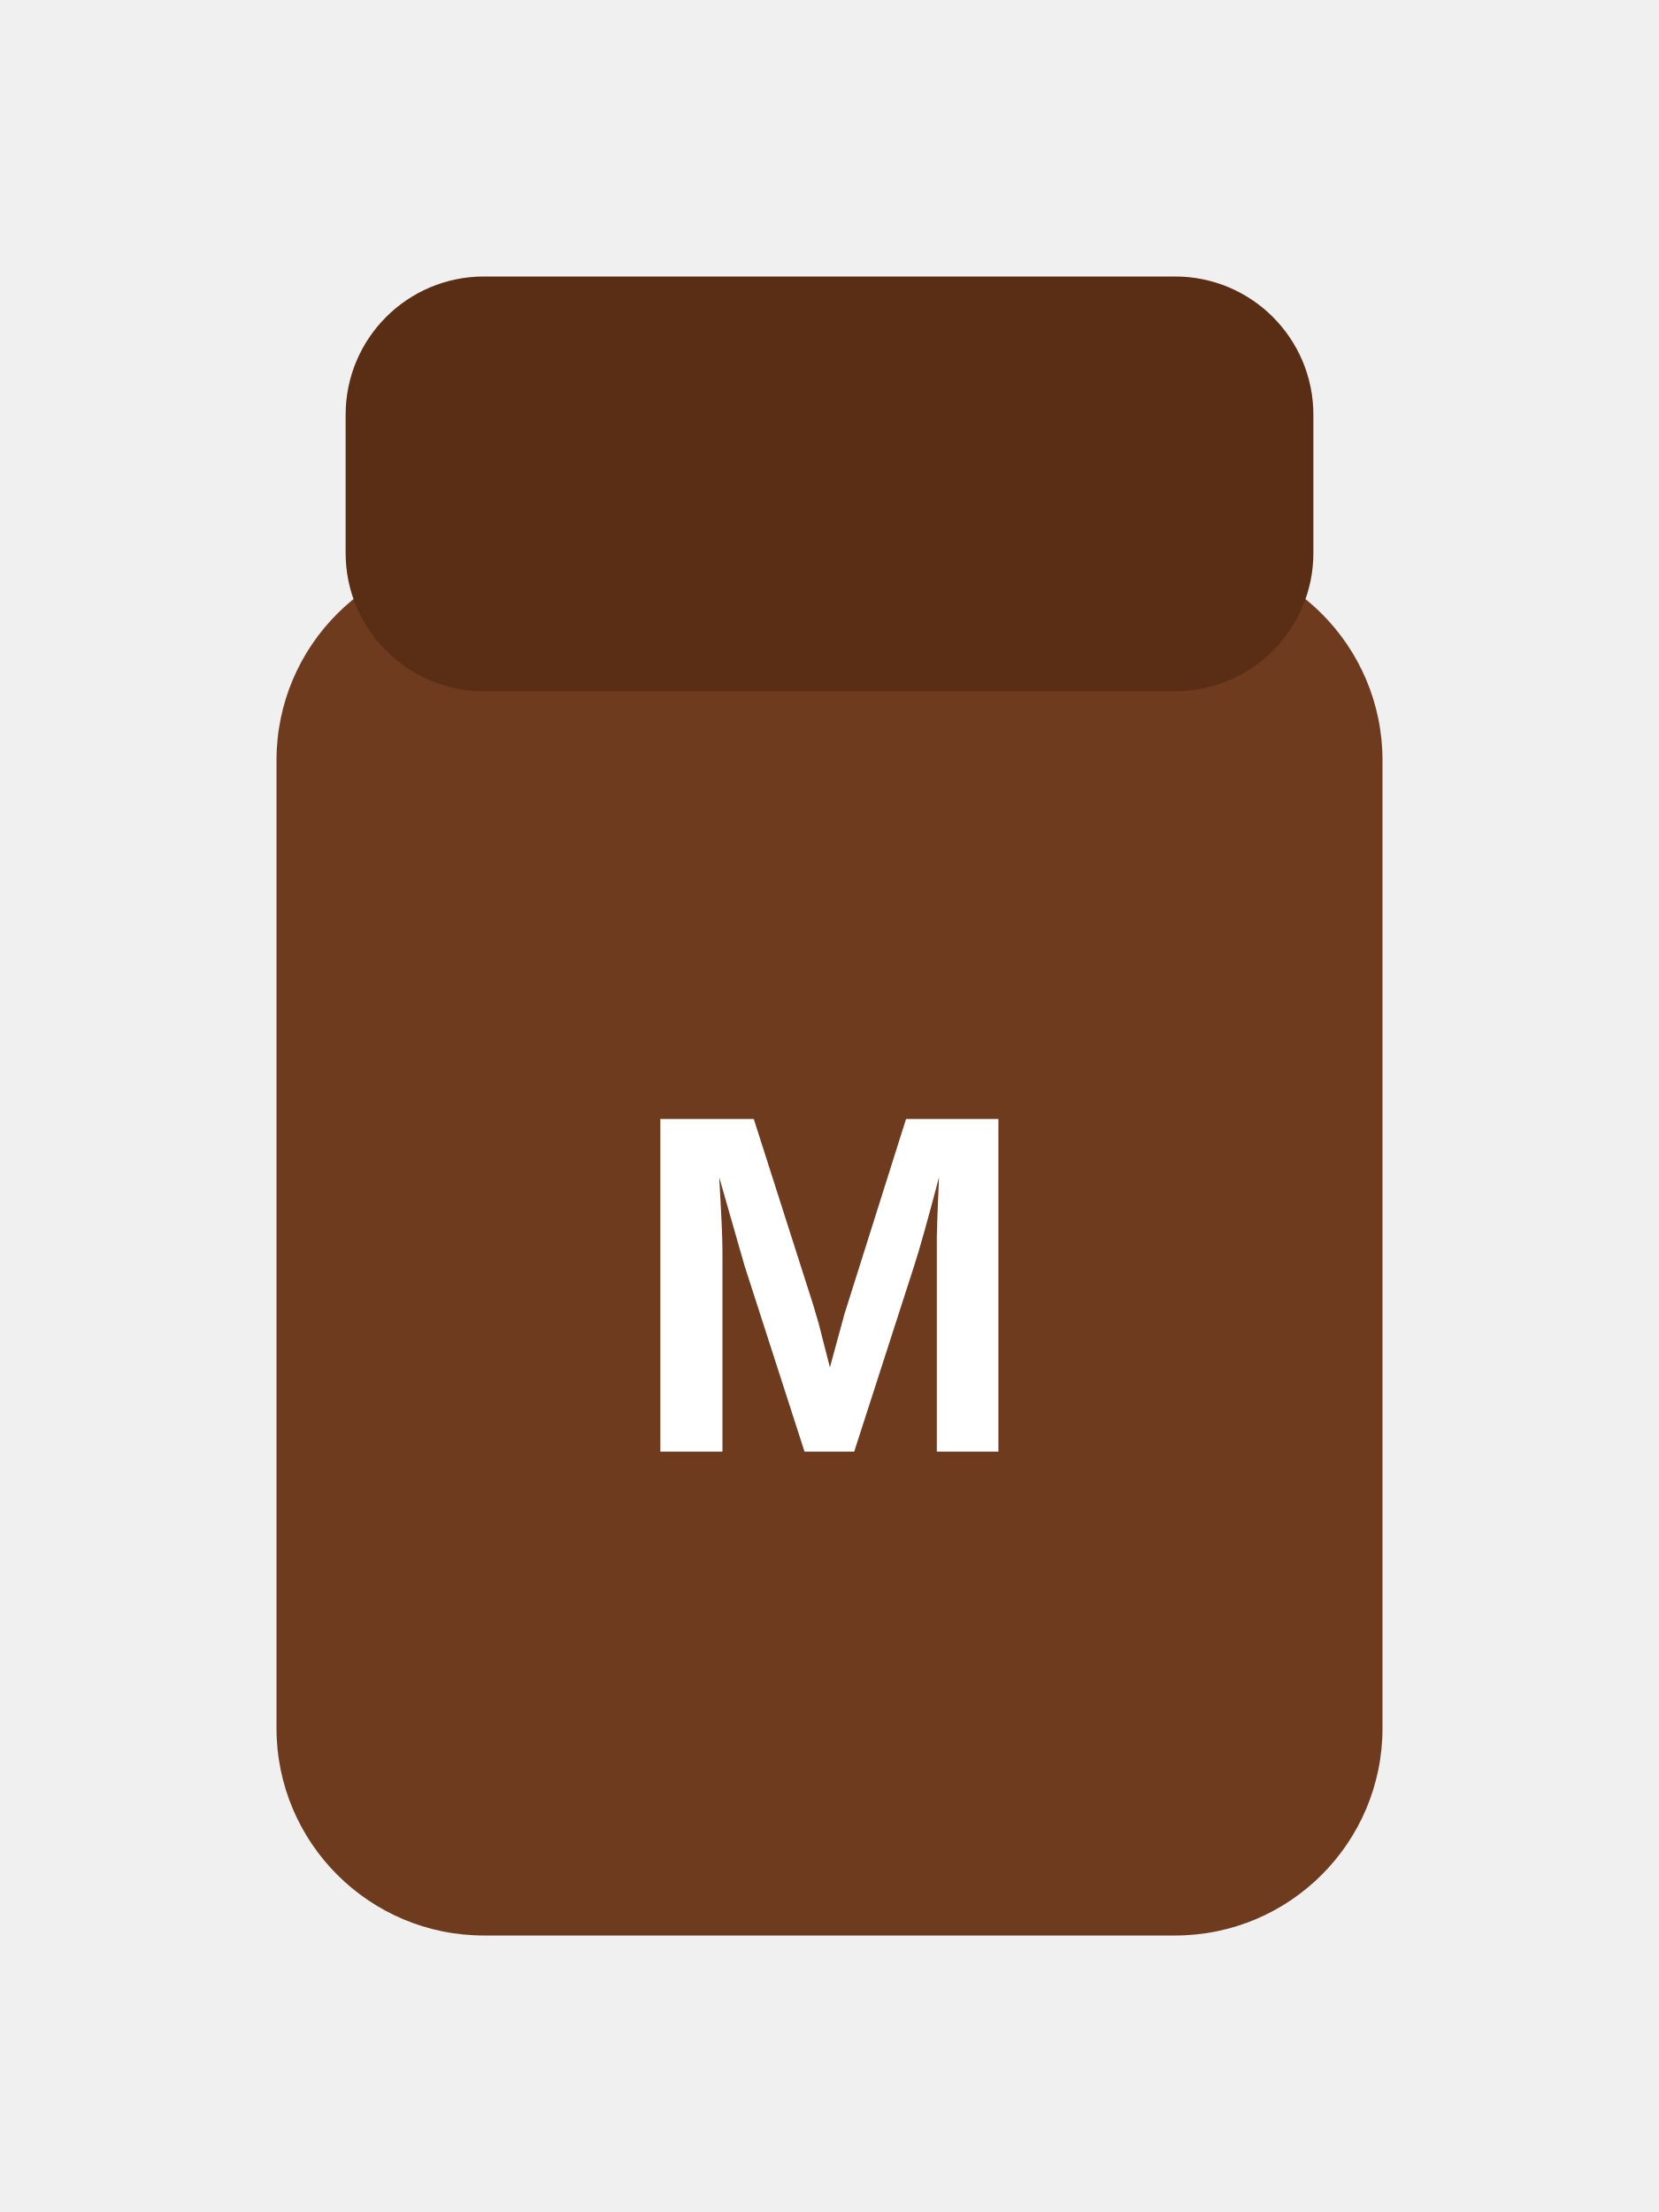
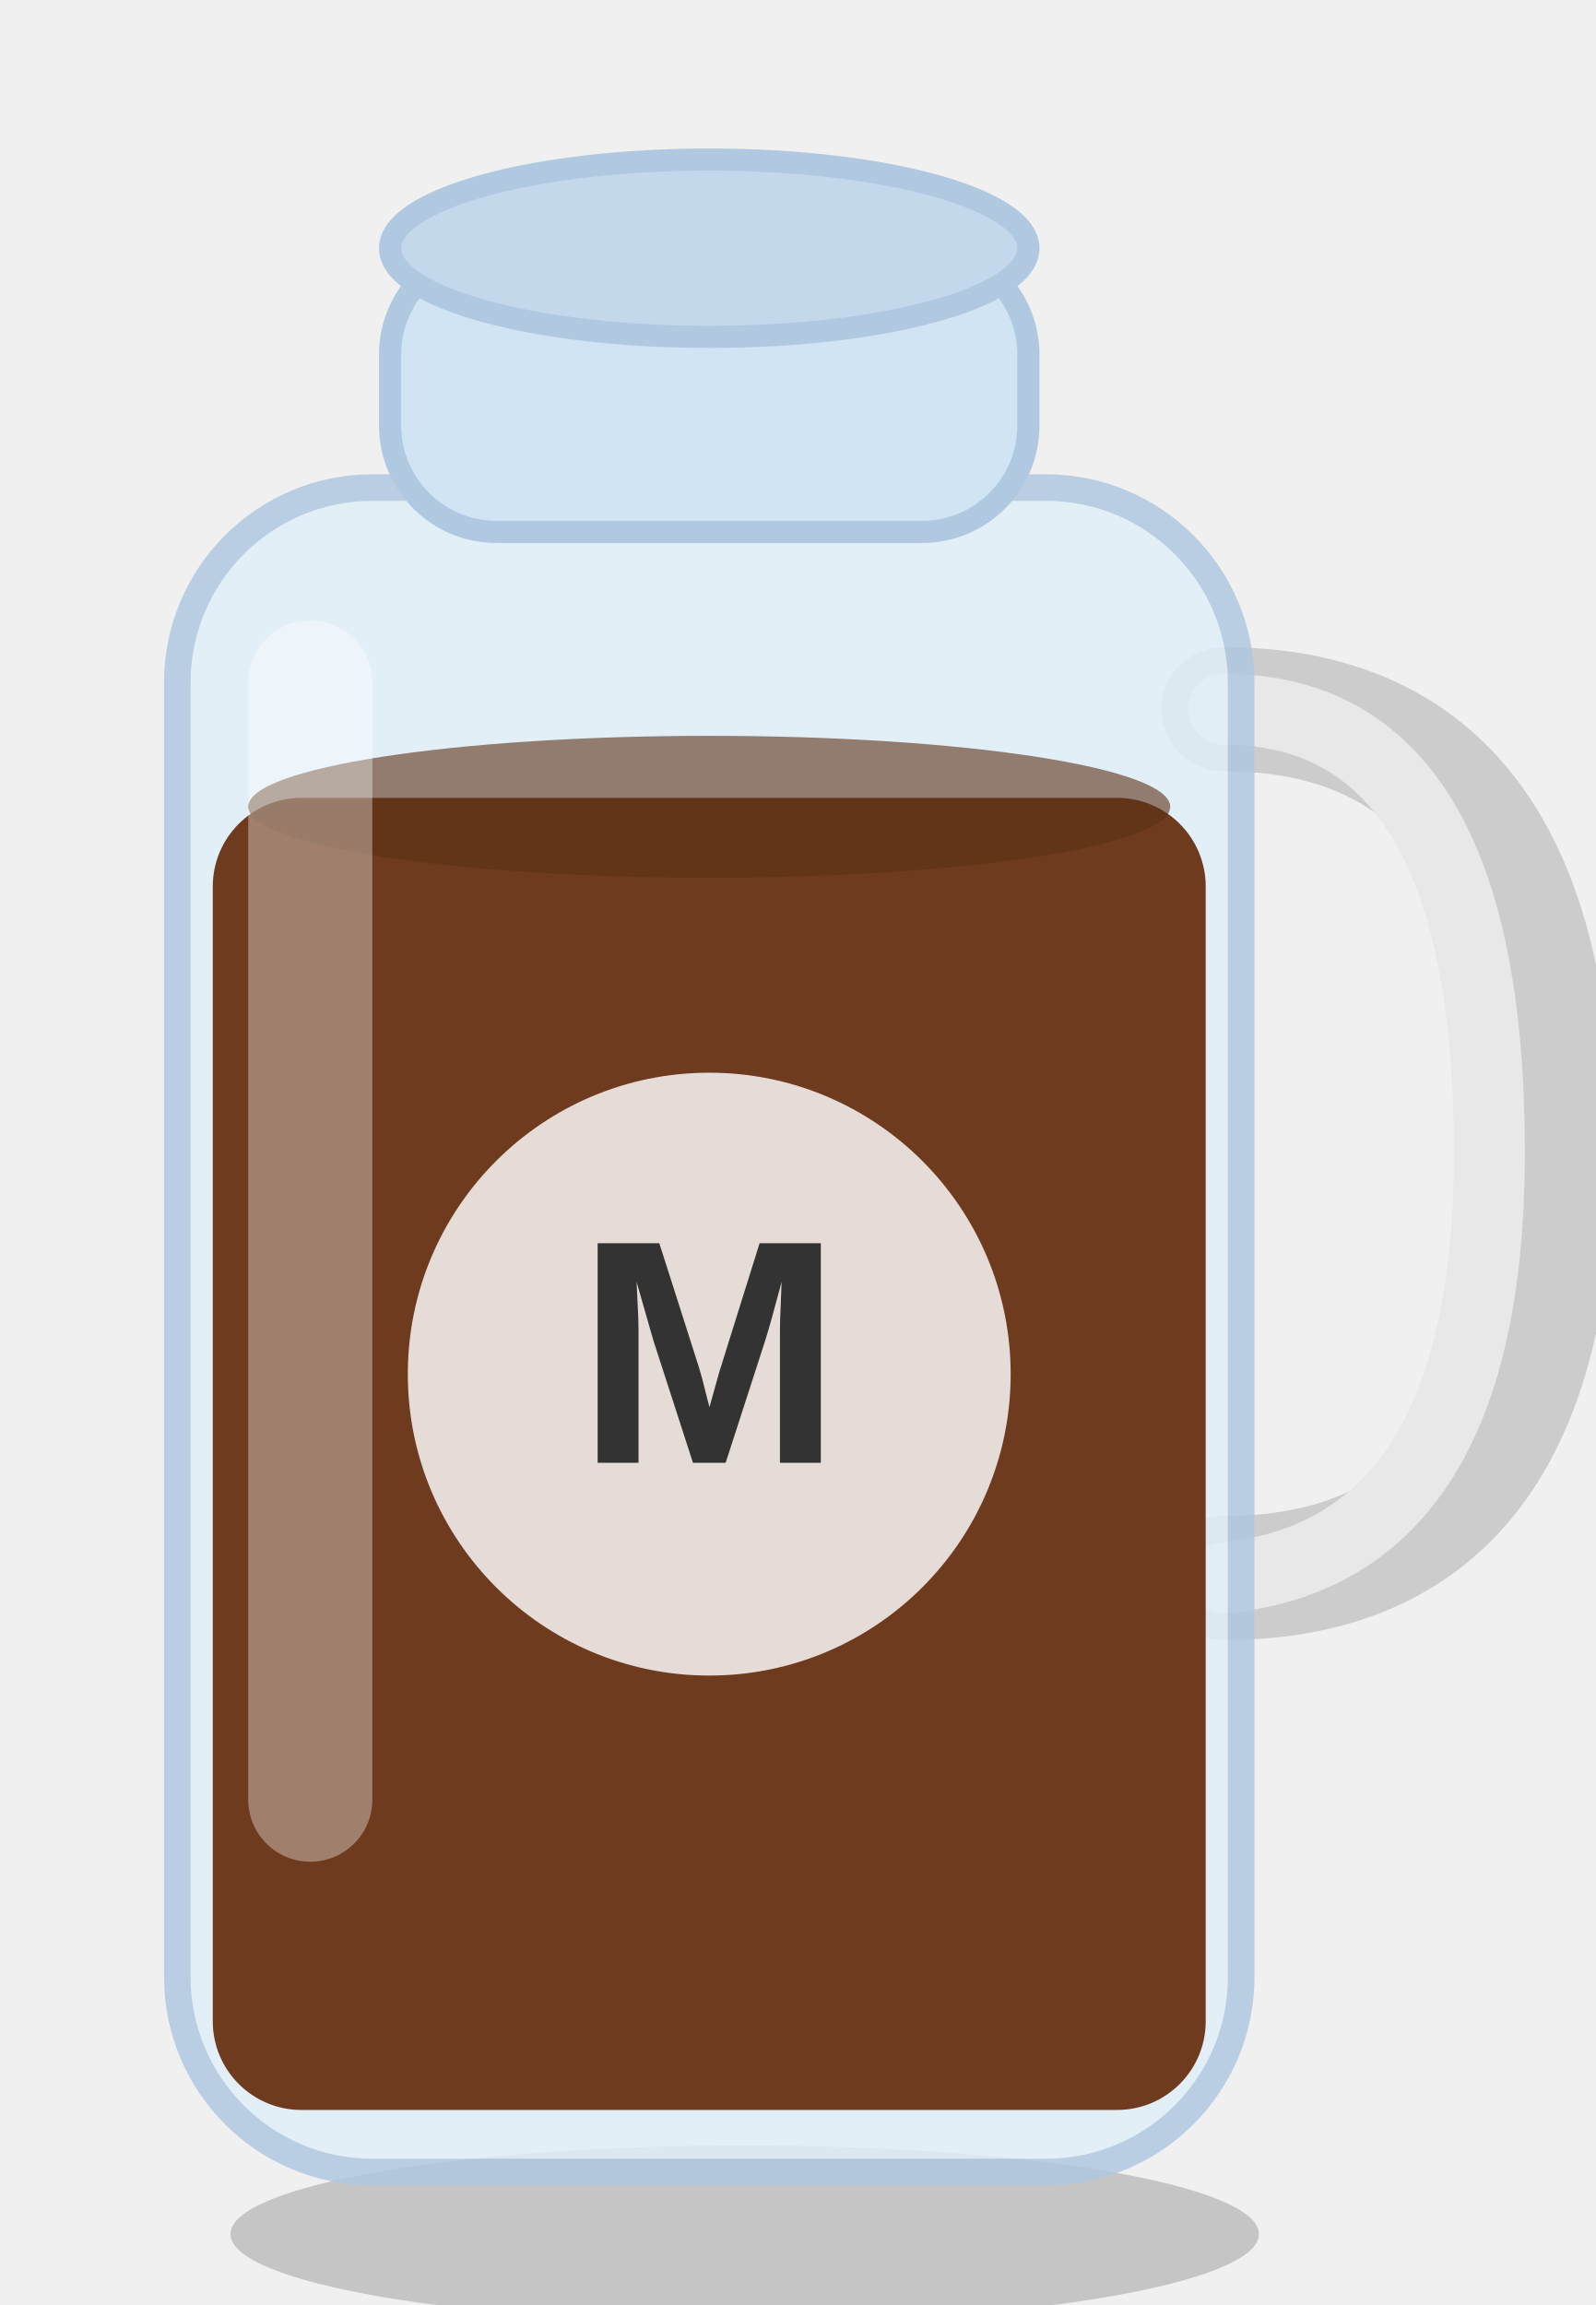
- <svg xmlns="http://www.w3.org/2000/svg" viewBox="0 0 48 64">
-   <rect x="8" y="16" width="32" height="40" rx="6" fill="#6e3b1f" />
-   <rect x="10" y="8" width="28" height="12" rx="4" fill="#5a2e14" />
-   <text x="24" y="42" font-family="Arial" font-size="14" font-weight="bold" fill="white" text-anchor="middle">M</text>
+ <svg xmlns="http://www.w3.org/2000/svg" width="180" height="260" viewBox="0 0 180 260">
+   <ellipse cx="84" cy="252" rx="58" ry="10" fill="#000" opacity="0.18" />
+   <path d="M138 80 Q175 80 175 130 Q175 178 138 178" stroke="#ccc" stroke-width="14" fill="none" stroke-linecap="round" />
+   <path d="M138 80 Q168 80 168 130 Q168 175 138 178" stroke="#e8e8e8" stroke-width="8" fill="none" stroke-linecap="round" />
+   <rect x="20" y="55" width="120" height="190" rx="22" fill="#e0eef8" opacity="0.85" stroke="#b0c8e0" stroke-width="3" />
+   <rect x="24" y="90" width="112" height="148" rx="10" fill="#6e3b1f" />
+   <ellipse cx="80" cy="91" rx="52" ry="8" fill="#5a2e14" opacity="0.6" />
+   <rect x="28" y="70" width="14" height="140" rx="7" fill="white" opacity="0.35" />
+   <rect x="44" y="28" width="72" height="32" rx="12" fill="#d0e4f4" stroke="#b0c8e0" stroke-width="2.5" />
+   <ellipse cx="80" cy="28" rx="36" ry="10" fill="#c4d8ec" stroke="#b0c8e0" stroke-width="2.5" />
+   <circle cx="80" cy="155" r="34" fill="white" opacity="0.82" />
+   <text x="80" y="165" font-family="Arial,sans-serif" font-size="36" font-weight="bold" fill="#333" text-anchor="middle">M</text>
</svg>
